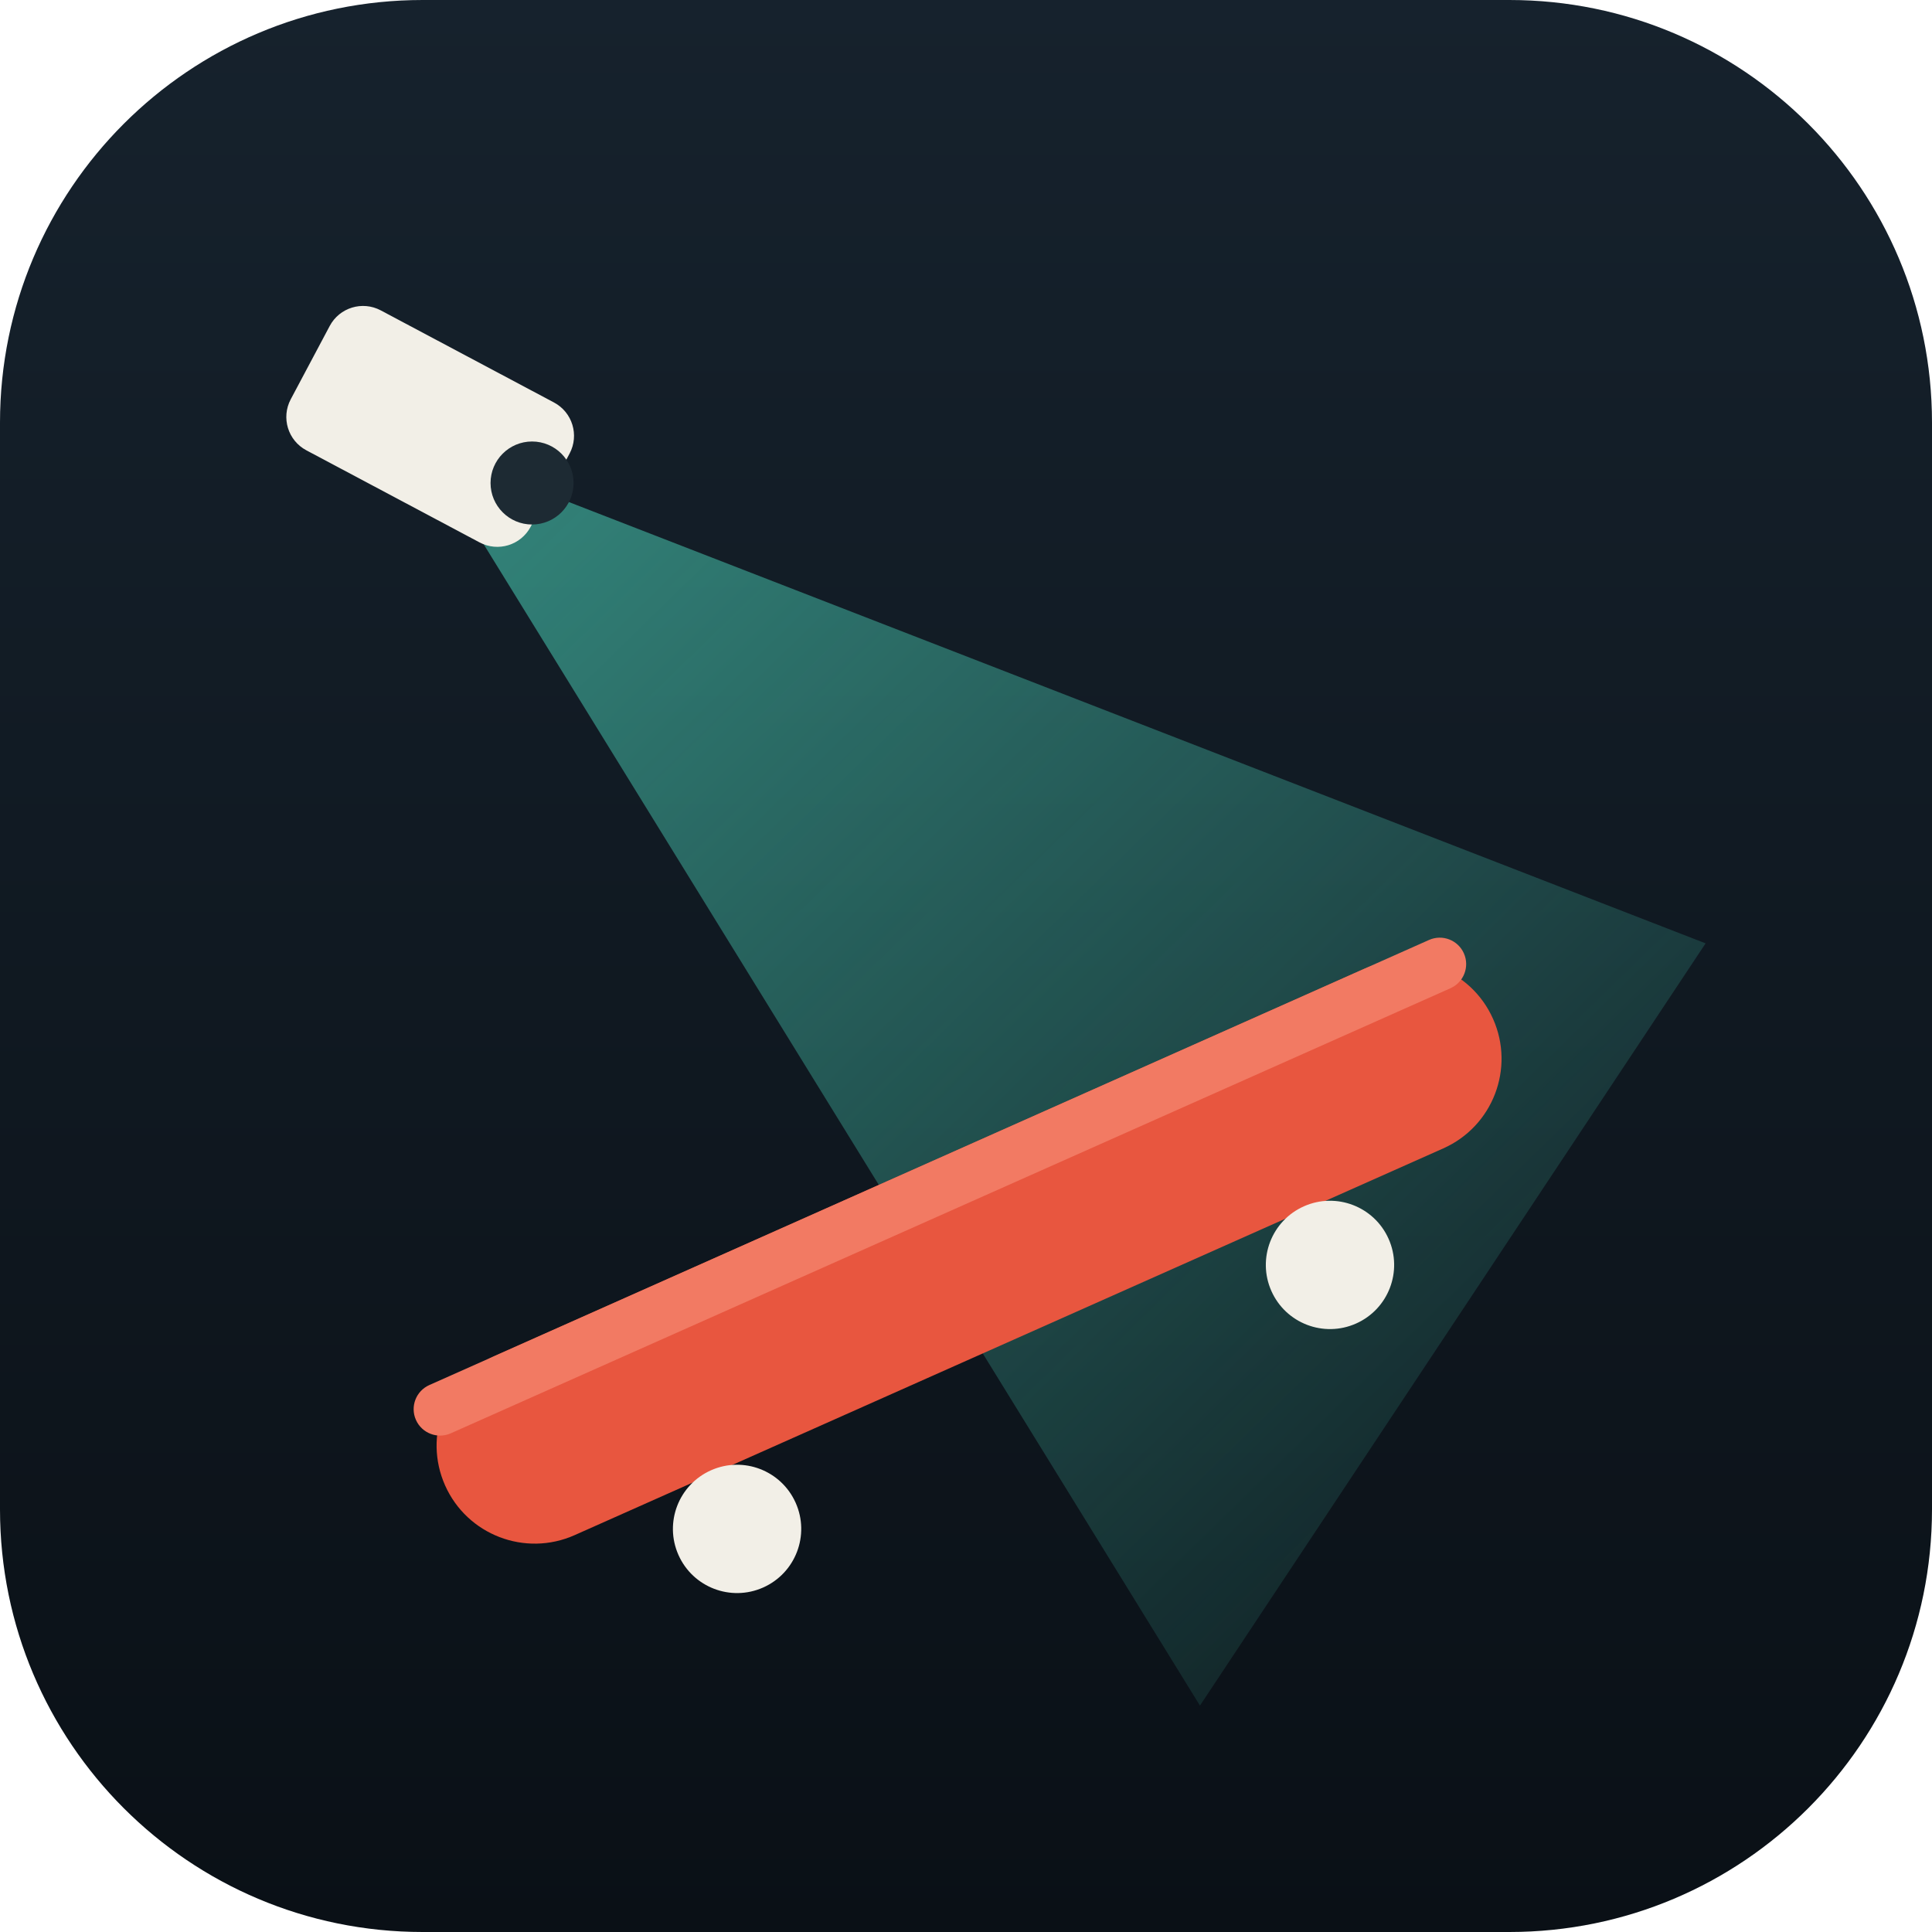
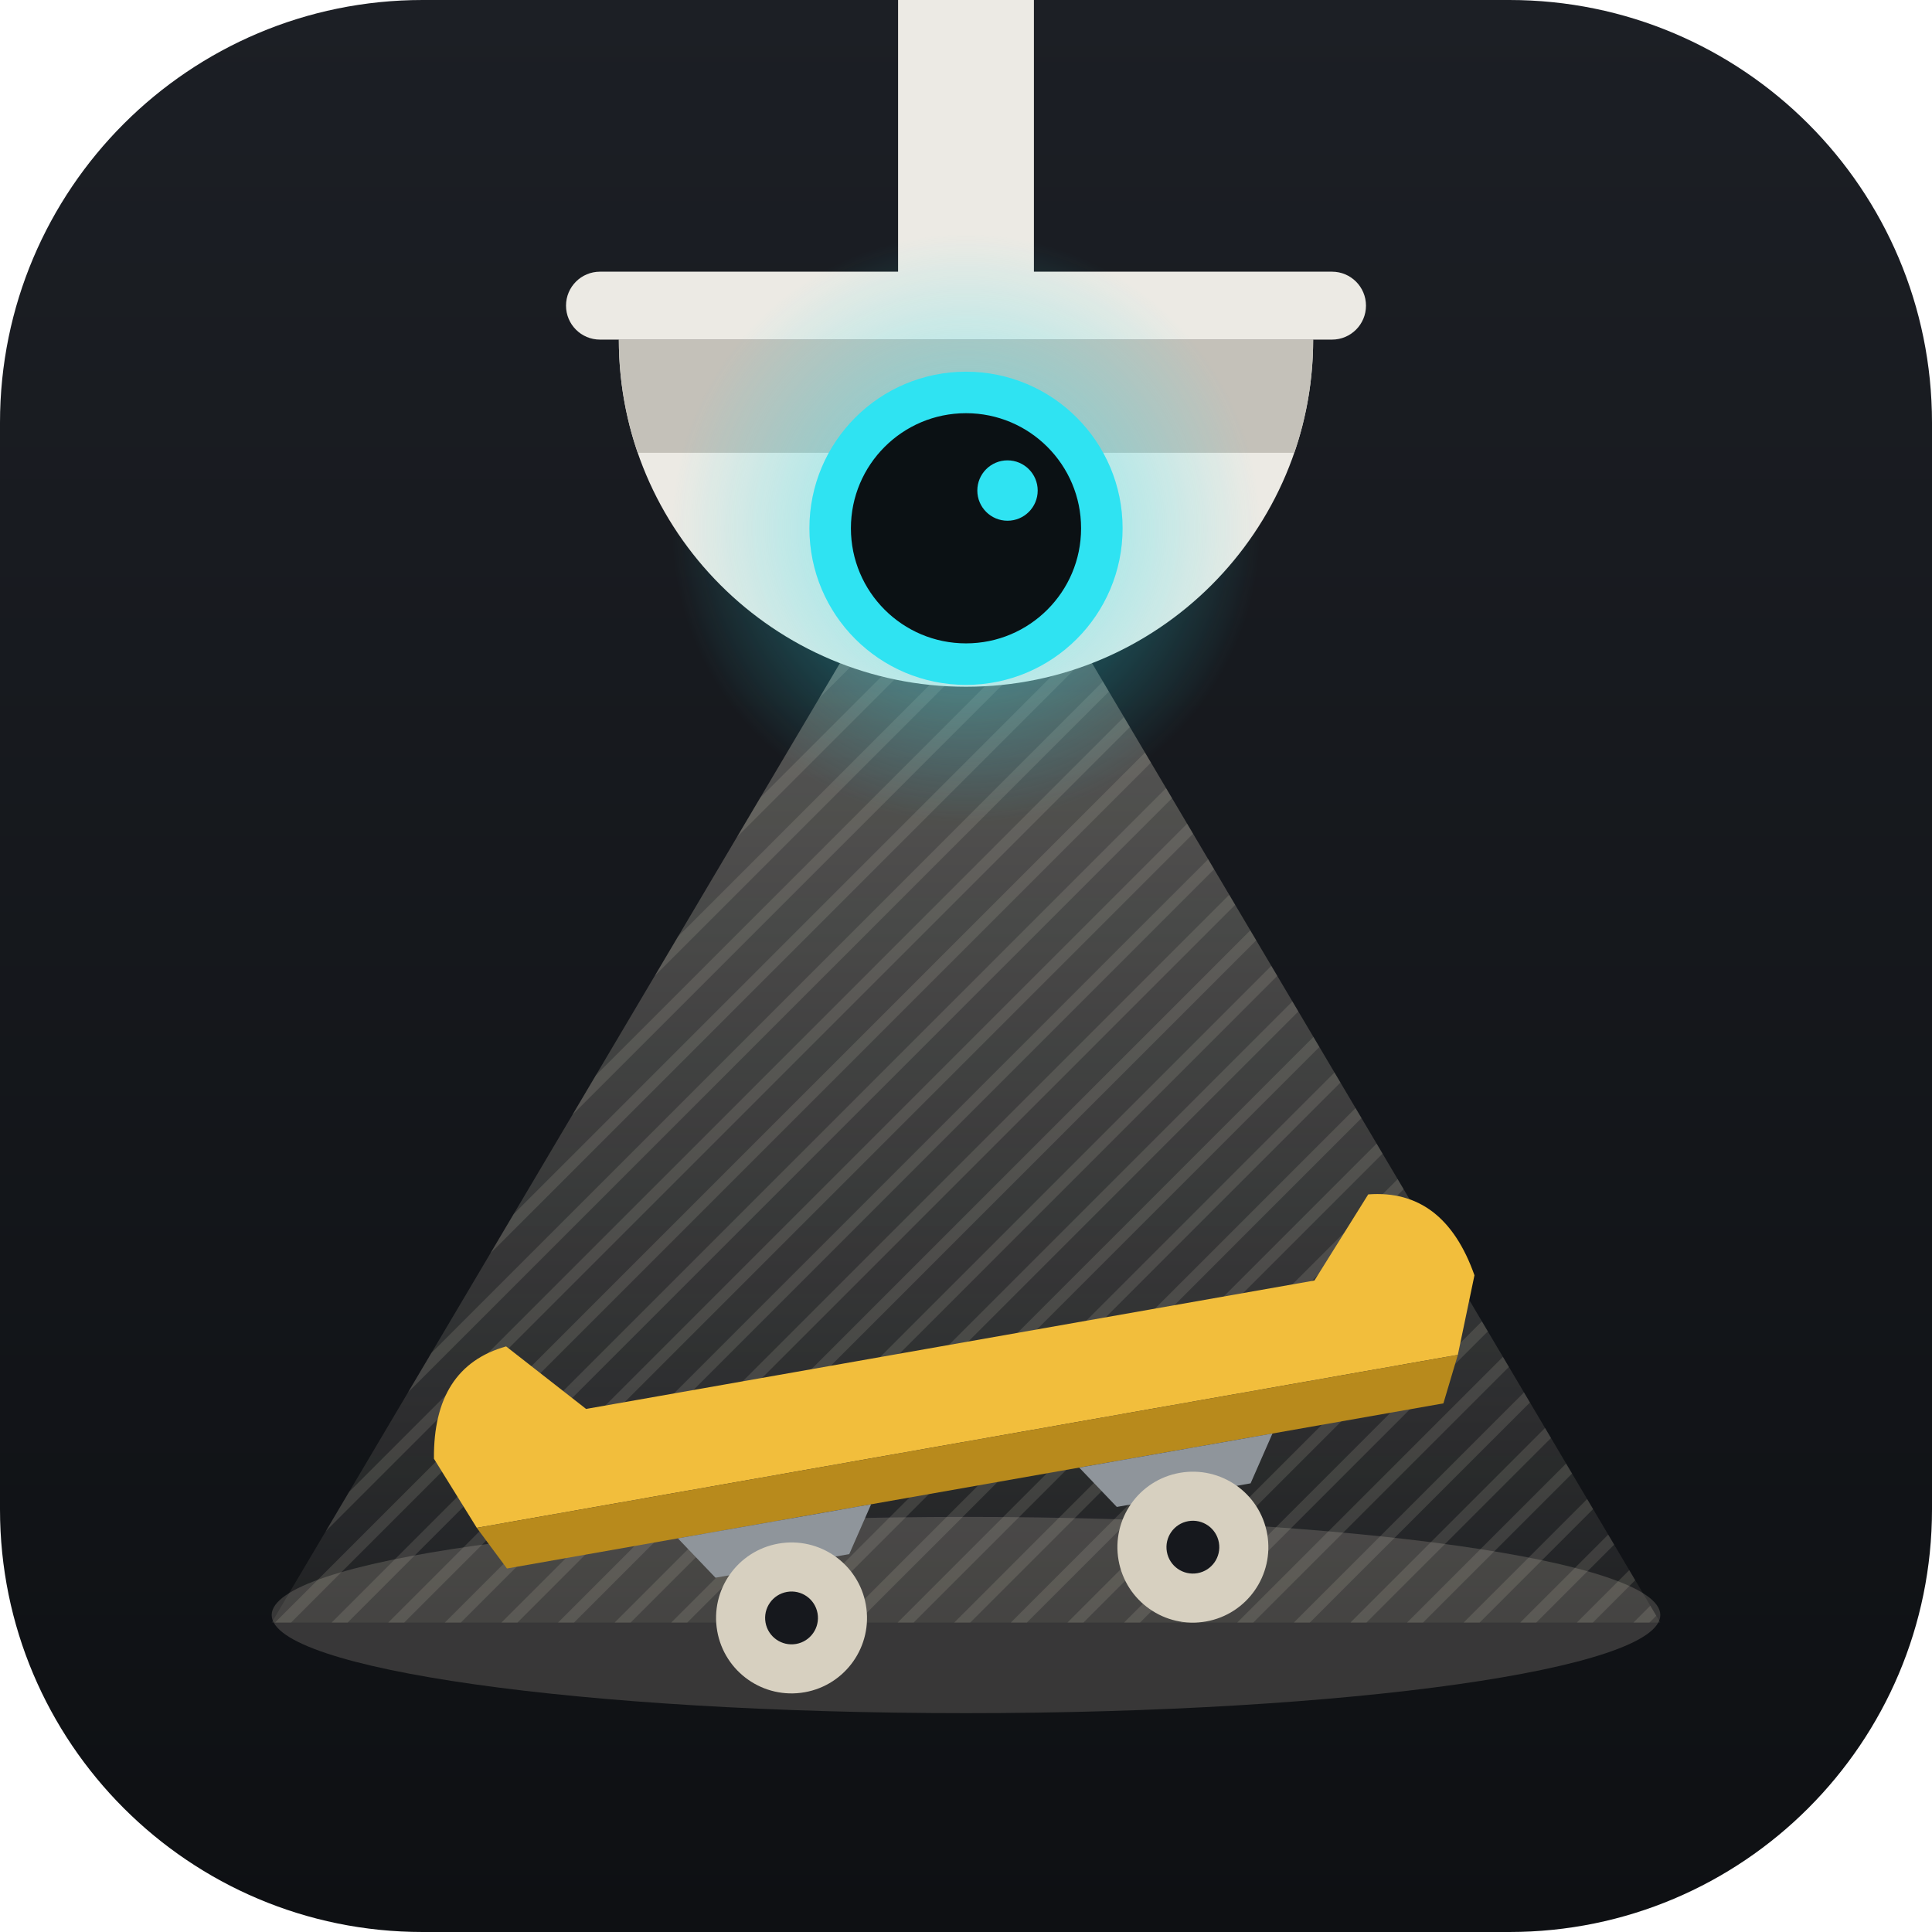
<svg xmlns="http://www.w3.org/2000/svg" viewBox="0 0 512 512">
  <defs>
+     <clipPath id="tile">
+       <rect width="512" height="512" rx="112" />
+     </clipPath>
    <linearGradient id="bg" x1="0" y1="0" x2="0" y2="1">
-       <stop offset="0" stop-color="#16222D" />
-       <stop offset="1" stop-color="#0A1016" />
+       <stop offset="0" stop-color="#1C1F25" />
+       <stop offset="1" stop-color="#0E1013" />
    </linearGradient>
-     <linearGradient id="cone" x1="0" y1="0" x2="1" y2="1">
-       <stop offset="0" stop-color="#4FE0C4" stop-opacity="0.55" />
-       <stop offset="1" stop-color="#4FE0C4" stop-opacity="0" />
+     <linearGradient id="light" x1="0" y1="0" x2="0" y2="1">
+       <stop offset="0" stop-color="#D7D0C0" stop-opacity="0.34" />
+       <stop offset="1" stop-color="#D7D0C0" stop-opacity="0.08" />
    </linearGradient>
+     <radialGradient id="glow">
+       <stop offset="0" stop-color="#2FE3F2" stop-opacity="0.6" />
+       <stop offset="1" stop-color="#2FE3F2" stop-opacity="0" />
+     </radialGradient>
+     <clipPath id="cone">
+       <path d="M226 170 H286 L440 430 H72 Z" />
+     </clipPath>
  </defs>
-   <rect width="512" height="512" rx="112" fill="url(#bg)" />
-   <path d="M112 118 L452 250 L318 452 Z" fill="url(#cone)" />
-   <rect x="78" y="92" width="72" height="42" rx="10" transform="rotate(28 114 113)" fill="#F2EFE7" />
-   <circle cx="141" cy="128" r="11" fill="#1D2A33" />
-   <g transform="rotate(-24 256 330)">
-     <rect x="104" y="306" width="304" height="52" rx="26" fill="#E8563F" />
-     <rect x="104" y="306" width="304" height="14" rx="7" fill="#F27A63" />
-     <circle cx="170" cy="374" r="17" fill="#F2EFE7" />
-     <circle cx="342" cy="374" r="17" fill="#F2EFE7" />
+   <g clip-path="url(#tile)">
+     <rect width="512" height="512" fill="url(#bg)" />
+     <path d="M226 170 H286 L440 430 H72 Z" fill="url(#light)" />
+     <g clip-path="url(#cone)" stroke="#D7D0C0" stroke-opacity="0.15" stroke-width="3">
+       <line x1="110" y1="170" x2="-170" y2="450" />
+       <line x1="125" y1="170" x2="-155" y2="450" />
+       <line x1="140" y1="170" x2="-140" y2="450" />
+       <line x1="155" y1="170" x2="-125" y2="450" />
+       <line x1="170" y1="170" x2="-110" y2="450" />
+       <line x1="185" y1="170" x2="-95" y2="450" />
+       <line x1="200" y1="170" x2="-80" y2="450" />
+       <line x1="215" y1="170" x2="-65" y2="450" />
+       <line x1="230" y1="170" x2="-50" y2="450" />
+       <line x1="245" y1="170" x2="-35" y2="450" />
+       <line x1="260" y1="170" x2="-20" y2="450" />
+       <line x1="275" y1="170" x2="-5" y2="450" />
+       <line x1="290" y1="170" x2="10" y2="450" />
+       <line x1="305" y1="170" x2="25" y2="450" />
+       <line x1="320" y1="170" x2="40" y2="450" />
+       <line x1="335" y1="170" x2="55" y2="450" />
+       <line x1="350" y1="170" x2="70" y2="450" />
+       <line x1="365" y1="170" x2="85" y2="450" />
+       <line x1="380" y1="170" x2="100" y2="450" />
+       <line x1="395" y1="170" x2="115" y2="450" />
+       <line x1="410" y1="170" x2="130" y2="450" />
+       <line x1="425" y1="170" x2="145" y2="450" />
+       <line x1="440" y1="170" x2="160" y2="450" />
+       <line x1="455" y1="170" x2="175" y2="450" />
+       <line x1="470" y1="170" x2="190" y2="450" />
+       <line x1="485" y1="170" x2="205" y2="450" />
+       <line x1="500" y1="170" x2="220" y2="450" />
+       <line x1="515" y1="170" x2="235" y2="450" />
+       <line x1="530" y1="170" x2="250" y2="450" />
+       <line x1="545" y1="170" x2="265" y2="450" />
+       <line x1="560" y1="170" x2="280" y2="450" />
+       <line x1="575" y1="170" x2="295" y2="450" />
+       <line x1="590" y1="170" x2="310" y2="450" />
+       <line x1="605" y1="170" x2="325" y2="450" />
+       <line x1="620" y1="170" x2="340" y2="450" />
+       <line x1="635" y1="170" x2="355" y2="450" />
+       <line x1="650" y1="170" x2="370" y2="450" />
+       <line x1="665" y1="170" x2="385" y2="450" />
+       <line x1="680" y1="170" x2="400" y2="450" />
+       <line x1="695" y1="170" x2="415" y2="450" />
+       <line x1="710" y1="170" x2="430" y2="450" />
+       <line x1="725" y1="170" x2="445" y2="450" />
+     </g>
+     <ellipse cx="256" cy="428" rx="184" ry="26" fill="#D7D0C0" fill-opacity="0.2" />
+     <rect x="238" y="0" width="36" height="80" fill="#ECEAE4" />
+     <rect x="150" y="72" width="212" height="18" rx="9" fill="#ECEAE4" />
+     <path d="M164 90 H348 A92 92 0 0 1 164 90 Z" fill="#ECEAE4" />
+     <path d="M164 90 H348 A92 92 0 0 1 343 120 H169 A92 92 0 0 1 164 90 Z" fill="#C4C1B9" />
+     <circle cx="256" cy="140" r="78" fill="url(#glow)" />
+     <circle cx="256" cy="140" r="36" fill="#0B1114" stroke="#2FE3F2" stroke-width="11" />
+     <circle cx="267" cy="130" r="8" fill="#2FE3F2" />
+     <g transform="rotate(-10 256 380)">
+       <path d="M116 362 Q120 338 140 336 L158 356 H354 L372 336 Q392 338 396 362 L388 382 H124 Z" fill="#F2BE3C" />
+       <path d="M124 382 H388 L382 394 H130 Z" fill="#B88A1C" />
+       <path d="M176 394 h52 l-8 12 h-36 z M284 394 h52 l-8 12 h-36 z" fill="#8F959B" />
+       <circle cx="202" cy="420" r="20" fill="#D7D0C0" />
+       <circle cx="310" cy="420" r="20" fill="#D7D0C0" />
+       <circle cx="202" cy="420" r="7" fill="#16181D" />
+       <circle cx="310" cy="420" r="7" fill="#16181D" />
+     </g>
  </g>
</svg>
